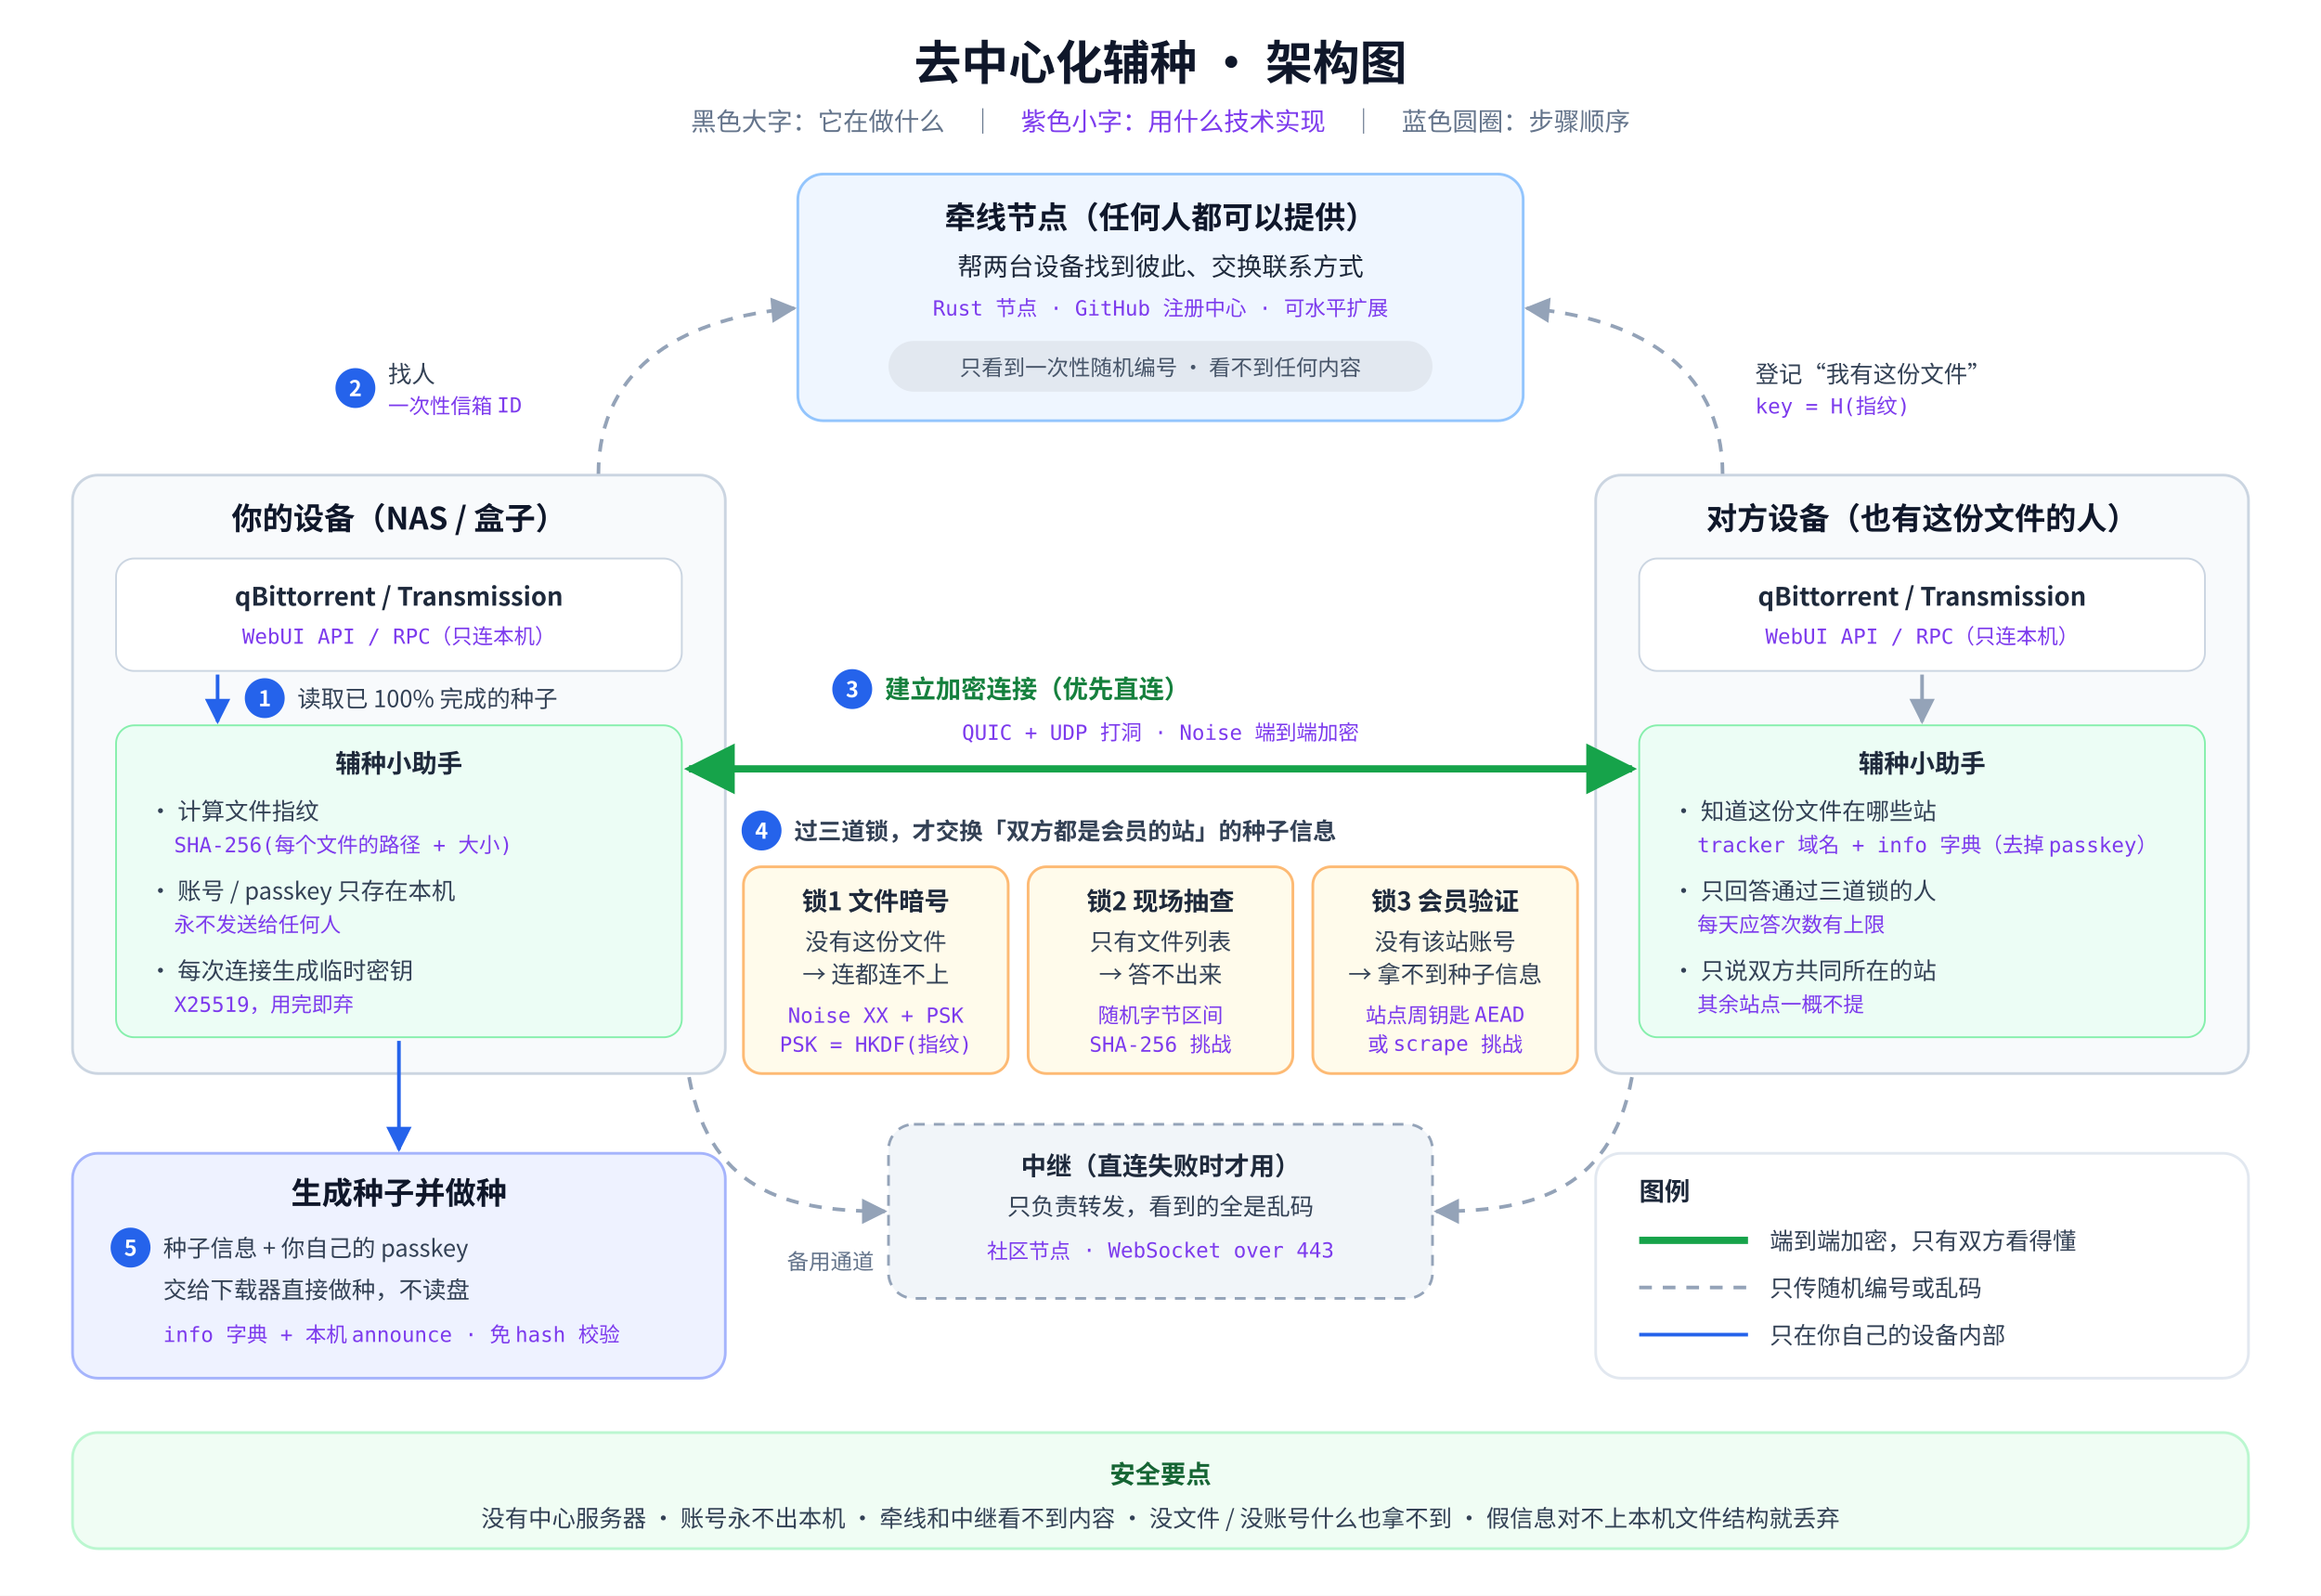
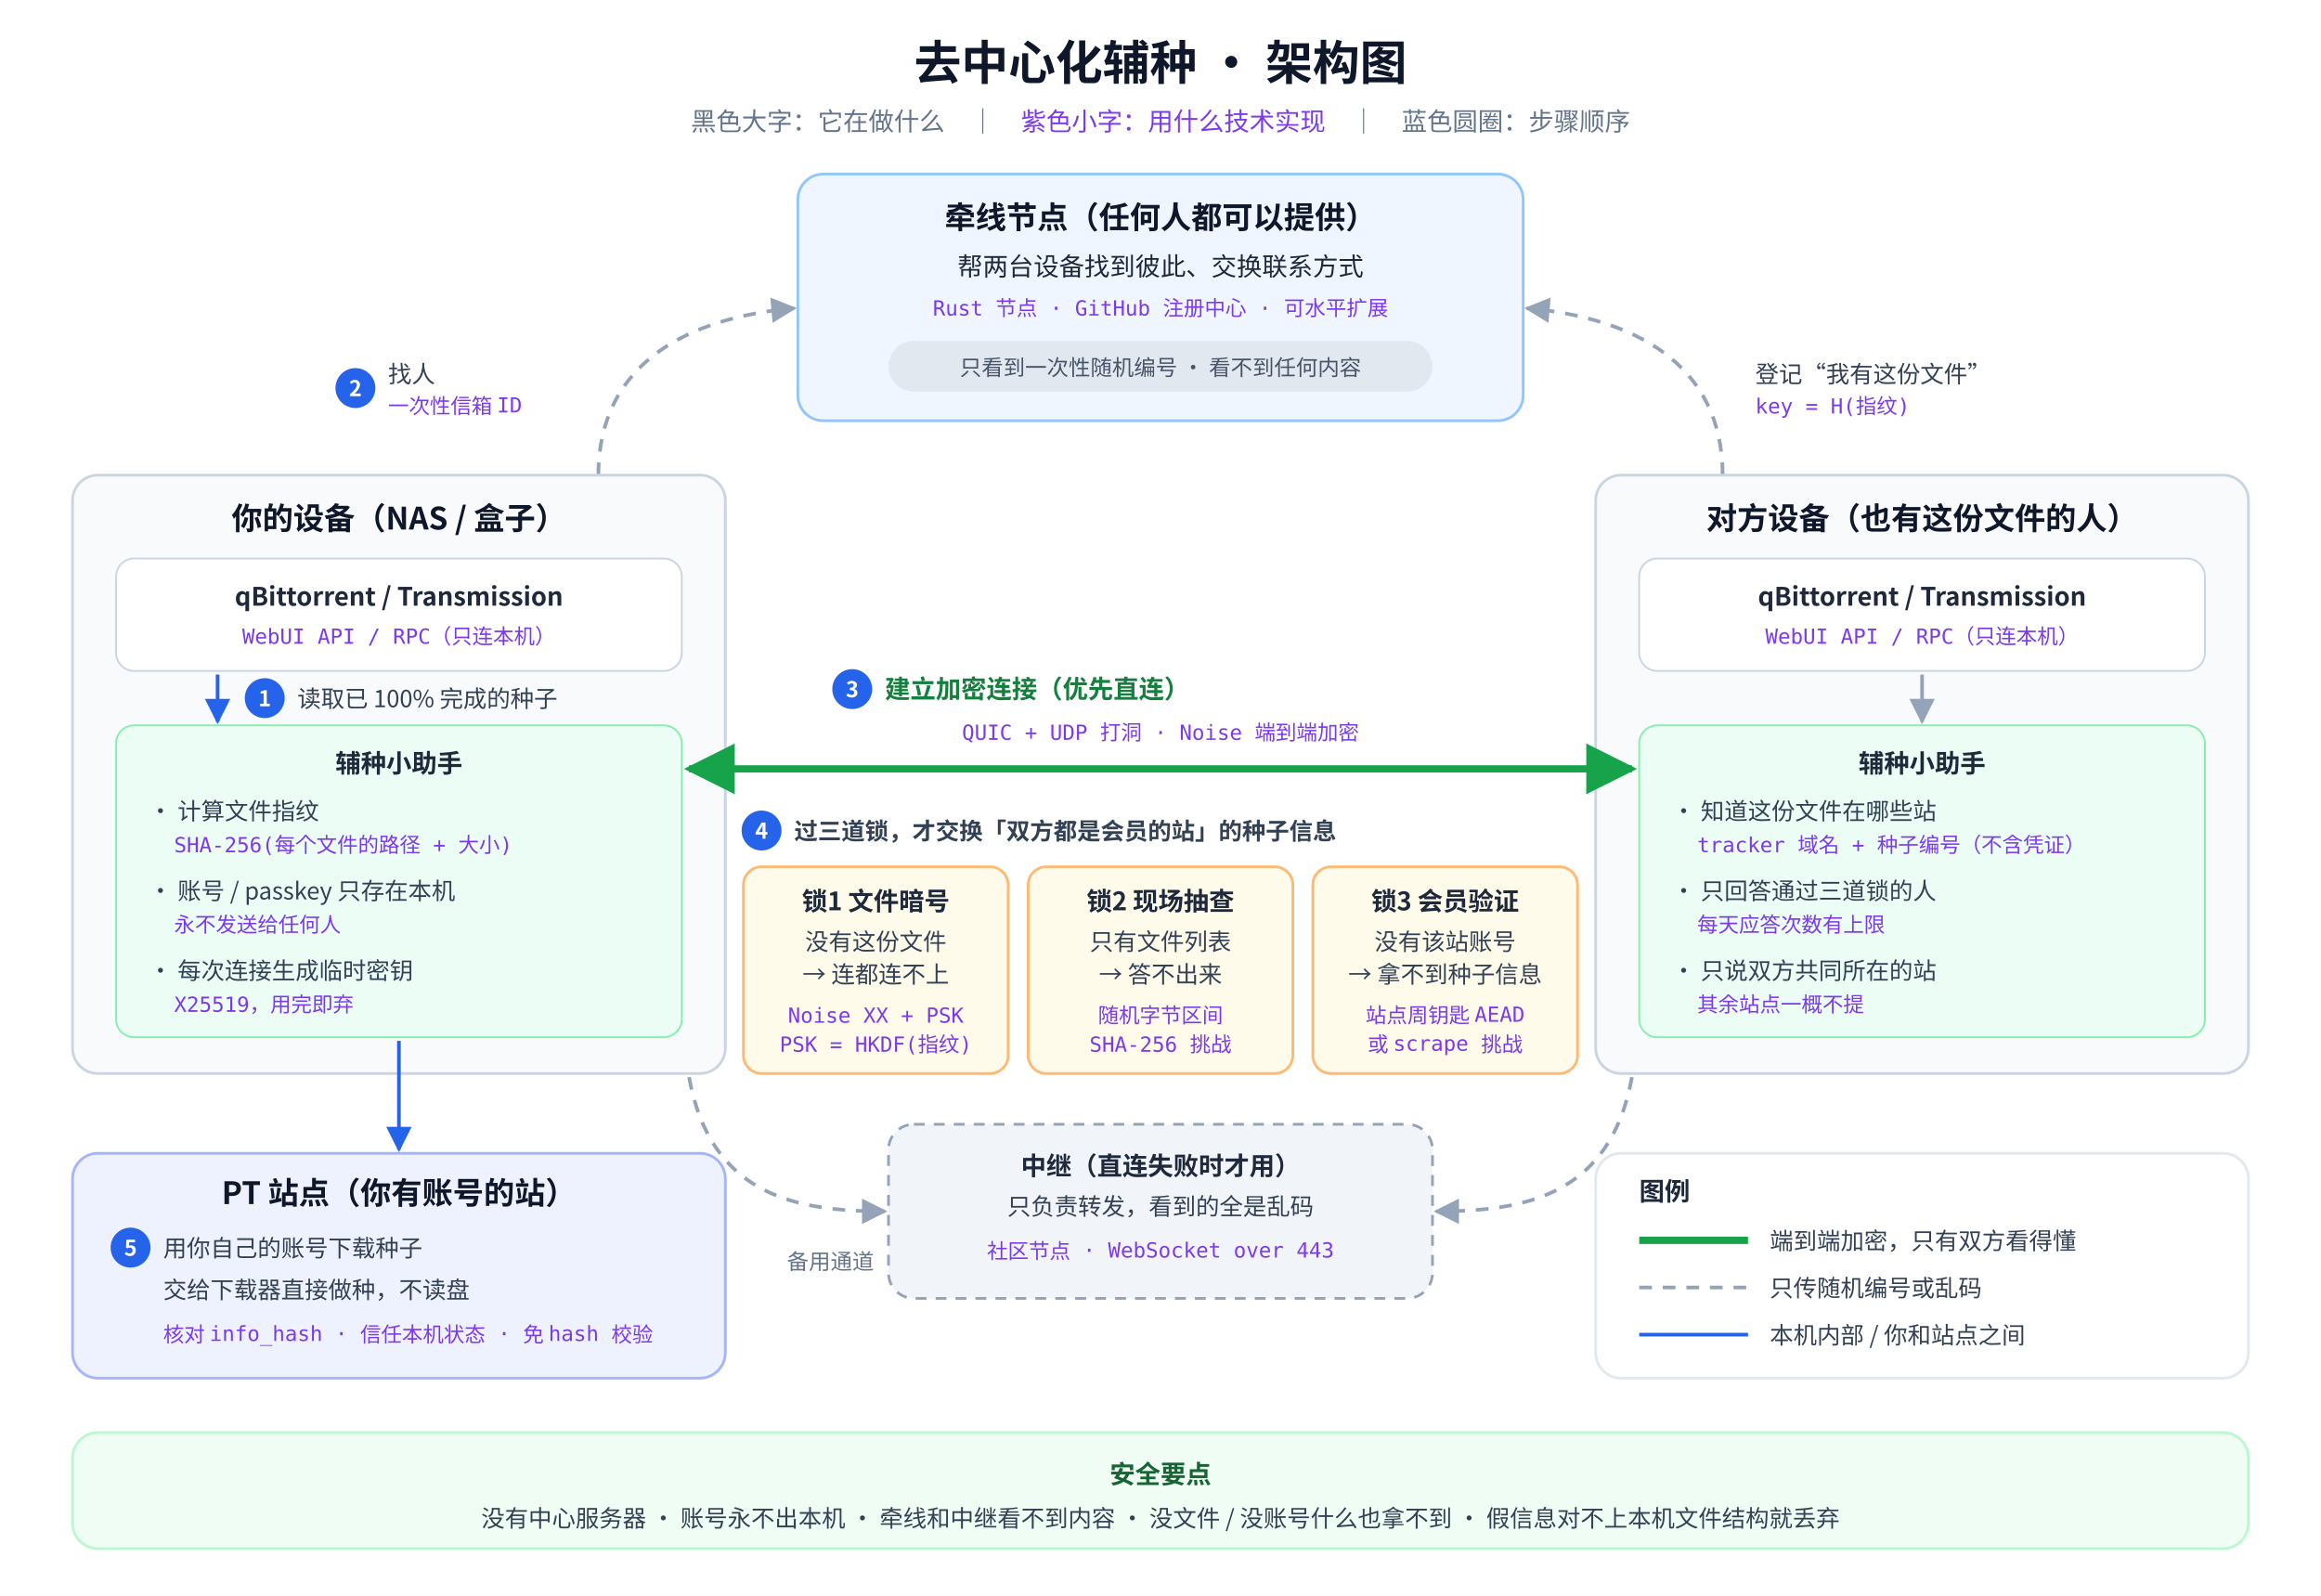
<svg xmlns="http://www.w3.org/2000/svg" width="1280" height="880" viewBox="0 0 1280 880" font-family="'PingFang SC','Microsoft YaHei','Noto Sans CJK SC','WenQuanYi Zen Hei',sans-serif">
  <defs>
    <marker id="ag" viewBox="0 0 10 10" refX="9" refY="5" markerWidth="7" markerHeight="7" orient="auto-start-reverse">
      <path d="M0,0 L10,5 L0,10 z" fill="#16a34a" />
    </marker>
    <marker id="ab" viewBox="0 0 10 10" refX="9" refY="5" markerWidth="7" markerHeight="7" orient="auto-start-reverse">
      <path d="M0,0 L10,5 L0,10 z" fill="#2563eb" />
    </marker>
    <marker id="ay" viewBox="0 0 10 10" refX="9" refY="5" markerWidth="7" markerHeight="7" orient="auto-start-reverse">
      <path d="M0,0 L10,5 L0,10 z" fill="#94a3b8" />
    </marker>
    <style>
      .h{font-size:17px;font-weight:700;fill:#0f172a}
      .b{font-size:14px;fill:#1e293b}
      .s{font-size:13px;fill:#334155}
      .t{font-size:11.5px;fill:#7c3aed;font-family:'JetBrains Mono','Consolas','WenQuanYi Zen Hei Mono',monospace}
      .g{font-size:12px;fill:#64748b}
      .n{font-size:12px;font-weight:700;fill:#fff}
    </style>
  </defs>
  <rect width="1280" height="880" fill="#ffffff" />
  <text x="640" y="44" text-anchor="middle" style="font-size:26px;font-weight:700;fill:#0f172a">去中心化辅种 · 架构图</text>
  <text x="640" y="72" text-anchor="middle" class="g" style="font-size:14px">黑色大字：它在做什么　｜　<tspan fill="#7c3aed">紫色小字：用什么技术实现</tspan>　｜　蓝色圆圈：步骤顺序</text>
  <rect x="440" y="96" width="400" height="136" rx="14" fill="#eff6ff" stroke="#93c5fd" stroke-width="1.5" />
  <text x="640" y="126" text-anchor="middle" class="h">牵线节点（任何人都可以提供）</text>
  <text x="640" y="152" text-anchor="middle" class="b">帮两台设备找到彼此、交换联系方式</text>
  <text x="640" y="174" text-anchor="middle" class="t">Rust 节点 · GitHub 注册中心 · 可水平扩展</text>
  <rect x="490" y="188" width="300" height="28" rx="14" fill="#e2e8f0" />
  <text x="640" y="207" text-anchor="middle" class="g" style="fill:#475569">只看到一次性随机编号 · 看不到任何内容</text>
  <path d="M330,262 C330,200 380,175 438,170" fill="none" stroke="#94a3b8" stroke-width="2" stroke-dasharray="7 6" marker-end="url(#ay)" />
  <path d="M950,262 C950,200 900,175 842,170" fill="none" stroke="#94a3b8" stroke-width="2" stroke-dasharray="7 6" marker-end="url(#ay)" />
  <circle cx="196" cy="214" r="11" fill="#2563eb" />
  <text x="196" y="218.5" text-anchor="middle" class="n">2</text>
  <text x="214" y="211" class="s">找人</text>
  <text x="214" y="228" class="t">一次性信箱 ID</text>
  <text x="968" y="211" class="s">登记“我有这份文件”</text>
  <text x="968" y="228" class="t">key = H(指纹)</text>
  <rect x="40" y="262" width="360" height="330" rx="14" fill="#f8fafc" stroke="#cbd5e1" stroke-width="1.5" />
  <text x="220" y="292" text-anchor="middle" class="h">你的设备（NAS / 盒子）</text>
  <rect x="64" y="308" width="312" height="62" rx="10" fill="#ffffff" stroke="#cbd5e1" />
  <text x="220" y="334" text-anchor="middle" class="b" style="font-weight:700">qBittorrent / Transmission</text>
  <text x="220" y="355" text-anchor="middle" class="t">WebUI API / RPC（只连本机）</text>
  <line x1="120" y1="372" x2="120" y2="398" stroke="#2563eb" stroke-width="2" marker-end="url(#ab)" />
  <circle cx="146" cy="385" r="11" fill="#2563eb" />
  <text x="146" y="389.5" text-anchor="middle" class="n">1</text>
  <text x="164" y="390" class="s">读取已 100% 完成的种子</text>
  <rect x="64" y="400" width="312" height="172" rx="10" fill="#ecfdf5" stroke="#86efac" />
  <text x="220" y="426" text-anchor="middle" class="b" style="font-weight:700">辅种小助手</text>
  <text x="82" y="452" class="s">· 计算文件指纹</text>
  <text x="96" y="470" class="t">SHA-256(每个文件的路径 + 大小)</text>
  <text x="82" y="496" class="s">· 账号 / passkey 只存在本机</text>
  <text x="96" y="514" class="t">永不发送给任何人</text>
  <text x="82" y="540" class="s">· 每次连接生成临时密钥</text>
  <text x="96" y="558" class="t">X25519，用完即弃</text>
  <rect x="880" y="262" width="360" height="330" rx="14" fill="#f8fafc" stroke="#cbd5e1" stroke-width="1.5" />
  <text x="1060" y="292" text-anchor="middle" class="h">对方设备（也有这份文件的人）</text>
  <rect x="904" y="308" width="312" height="62" rx="10" fill="#ffffff" stroke="#cbd5e1" />
  <text x="1060" y="334" text-anchor="middle" class="b" style="font-weight:700">qBittorrent / Transmission</text>
  <text x="1060" y="355" text-anchor="middle" class="t">WebUI API / RPC（只连本机）</text>
  <line x1="1060" y1="372" x2="1060" y2="398" stroke="#94a3b8" stroke-width="2" marker-end="url(#ay)" />
  <rect x="904" y="400" width="312" height="172" rx="10" fill="#ecfdf5" stroke="#86efac" />
  <text x="1060" y="426" text-anchor="middle" class="b" style="font-weight:700">辅种小助手</text>
  <text x="922" y="452" class="s">· 知道这份文件在哪些站</text>
-   <text x="936" y="470" class="t">tracker 域名 + info 字典（去掉 passkey）</text>
+   <text x="936" y="470" class="t">tracker 域名 + 种子编号（不含凭证）</text>
  <text x="922" y="496" class="s">· 只回答通过三道锁的人</text>
  <text x="936" y="514" class="t">每天应答次数有上限</text>
  <text x="922" y="540" class="s">· 只说双方共同所在的站</text>
  <text x="936" y="558" class="t">其余站点一概不提</text>
  <circle cx="470" cy="380" r="11" fill="#2563eb" />
  <text x="470" y="384.5" text-anchor="middle" class="n">3</text>
  <text x="488" y="385" class="b" style="font-weight:700;fill:#15803d">建立加密连接（优先直连）</text>
  <text x="640" y="408" text-anchor="middle" class="t">QUIC + UDP 打洞 · Noise 端到端加密</text>
  <line x1="380" y1="424" x2="900" y2="424" stroke="#16a34a" stroke-width="4" marker-start="url(#ag)" marker-end="url(#ag)" />
  <circle cx="420" cy="458" r="11" fill="#2563eb" />
  <text x="420" y="462.5" text-anchor="middle" class="n">4</text>
  <text x="438" y="463" class="s" style="font-weight:700">过三道锁，才交换「双方都是会员的站」的种子信息</text>
  <rect x="410" y="478" width="146" height="114" rx="10" fill="#fffbeb" stroke="#fdba74" stroke-width="1.5" />
  <text x="483" y="502" text-anchor="middle" class="b" style="font-weight:700">锁1 文件暗号</text>
  <text x="483" y="524" text-anchor="middle" class="s">没有这份文件</text>
  <text x="483" y="542" text-anchor="middle" class="s">→ 连都连不上</text>
  <text x="483" y="564" text-anchor="middle" class="t">Noise XX + PSK</text>
  <text x="483" y="580" text-anchor="middle" class="t">PSK = HKDF(指纹)</text>
  <rect x="567" y="478" width="146" height="114" rx="10" fill="#fffbeb" stroke="#fdba74" stroke-width="1.5" />
  <text x="640" y="502" text-anchor="middle" class="b" style="font-weight:700">锁2 现场抽查</text>
  <text x="640" y="524" text-anchor="middle" class="s">只有文件列表</text>
  <text x="640" y="542" text-anchor="middle" class="s">→ 答不出来</text>
  <text x="640" y="564" text-anchor="middle" class="t">随机字节区间</text>
  <text x="640" y="580" text-anchor="middle" class="t">SHA-256 挑战</text>
  <rect x="724" y="478" width="146" height="114" rx="10" fill="#fffbeb" stroke="#fdba74" stroke-width="1.5" />
  <text x="797" y="502" text-anchor="middle" class="b" style="font-weight:700">锁3 会员验证</text>
  <text x="797" y="524" text-anchor="middle" class="s">没有该站账号</text>
  <text x="797" y="542" text-anchor="middle" class="s">→ 拿不到种子信息</text>
  <text x="797" y="564" text-anchor="middle" class="t">站点周钥匙 AEAD</text>
  <text x="797" y="580" text-anchor="middle" class="t">或 scrape 挑战</text>
  <path d="M380,594 C392,660 440,668 488,668" fill="none" stroke="#94a3b8" stroke-width="2" stroke-dasharray="7 6" marker-end="url(#ay)" />
  <path d="M900,594 C888,660 840,668 792,668" fill="none" stroke="#94a3b8" stroke-width="2" stroke-dasharray="7 6" marker-end="url(#ay)" />
  <text x="482" y="700" class="g" text-anchor="end">备用通道</text>
  <rect x="490" y="620" width="300" height="96" rx="14" fill="#f1f5f9" stroke="#94a3b8" stroke-width="1.5" stroke-dasharray="6 5" />
  <text x="640" y="648" text-anchor="middle" class="b" style="font-weight:700">中继（直连失败时才用）</text>
  <text x="640" y="670" text-anchor="middle" class="s">只负责转发，看到的全是乱码</text>
  <text x="640" y="694" text-anchor="middle" class="t">社区节点 · WebSocket over 443</text>
  <line x1="220" y1="574" x2="220" y2="634" stroke="#2563eb" stroke-width="2" marker-end="url(#ab)" />
  <rect x="40" y="636" width="360" height="124" rx="14" fill="#eef2ff" stroke="#a5b4fc" stroke-width="1.5" />
-   <text x="220" y="664" text-anchor="middle" class="h">生成种子并做种</text>
+   <text x="220" y="664" text-anchor="middle" class="h">PT 站点（你有账号的站）</text>
  <circle cx="72" cy="688" r="11" fill="#2563eb" />
  <text x="72" y="692.5" text-anchor="middle" class="n">5</text>
-   <text x="90" y="693" class="s">种子信息 + 你自己的 passkey</text>
+   <text x="90" y="693" class="s">用你自己的账号下载种子</text>
  <text x="90" y="716" class="s">交给下载器直接做种，不读盘</text>
-   <text x="90" y="740" class="t">info 字典 + 本机 announce · 免 hash 校验</text>
+   <text x="90" y="740" class="t">核对 info_hash · 信任本机状态 · 免 hash 校验</text>
  <rect x="880" y="636" width="360" height="124" rx="14" fill="#ffffff" stroke="#e2e8f0" stroke-width="1.5" />
  <text x="904" y="662" class="b" style="font-weight:700">图例</text>
  <line x1="904" y1="684" x2="964" y2="684" stroke="#16a34a" stroke-width="4" />
  <text x="976" y="689" class="s">端到端加密，只有双方看得懂</text>
  <line x1="904" y1="710" x2="964" y2="710" stroke="#94a3b8" stroke-width="2" stroke-dasharray="7 6" />
  <text x="976" y="715" class="s">只传随机编号或乱码</text>
  <line x1="904" y1="736" x2="964" y2="736" stroke="#2563eb" stroke-width="2" />
-   <text x="976" y="741" class="s">只在你自己的设备内部</text>
+   <text x="976" y="741" class="s">本机内部 / 你和站点之间</text>
  <rect x="40" y="790" width="1200" height="64" rx="14" fill="#f0fdf4" stroke="#bbf7d0" stroke-width="1.5" />
  <text x="640" y="818" text-anchor="middle" class="b" style="font-weight:700;fill:#166534">安全要点</text>
  <text x="640" y="842" text-anchor="middle" class="s">没有中心服务器 · 账号永不出本机 · 牵线和中继看不到内容 · 没文件 / 没账号什么也拿不到 · 假信息对不上本机文件结构就丢弃</text>
</svg>
